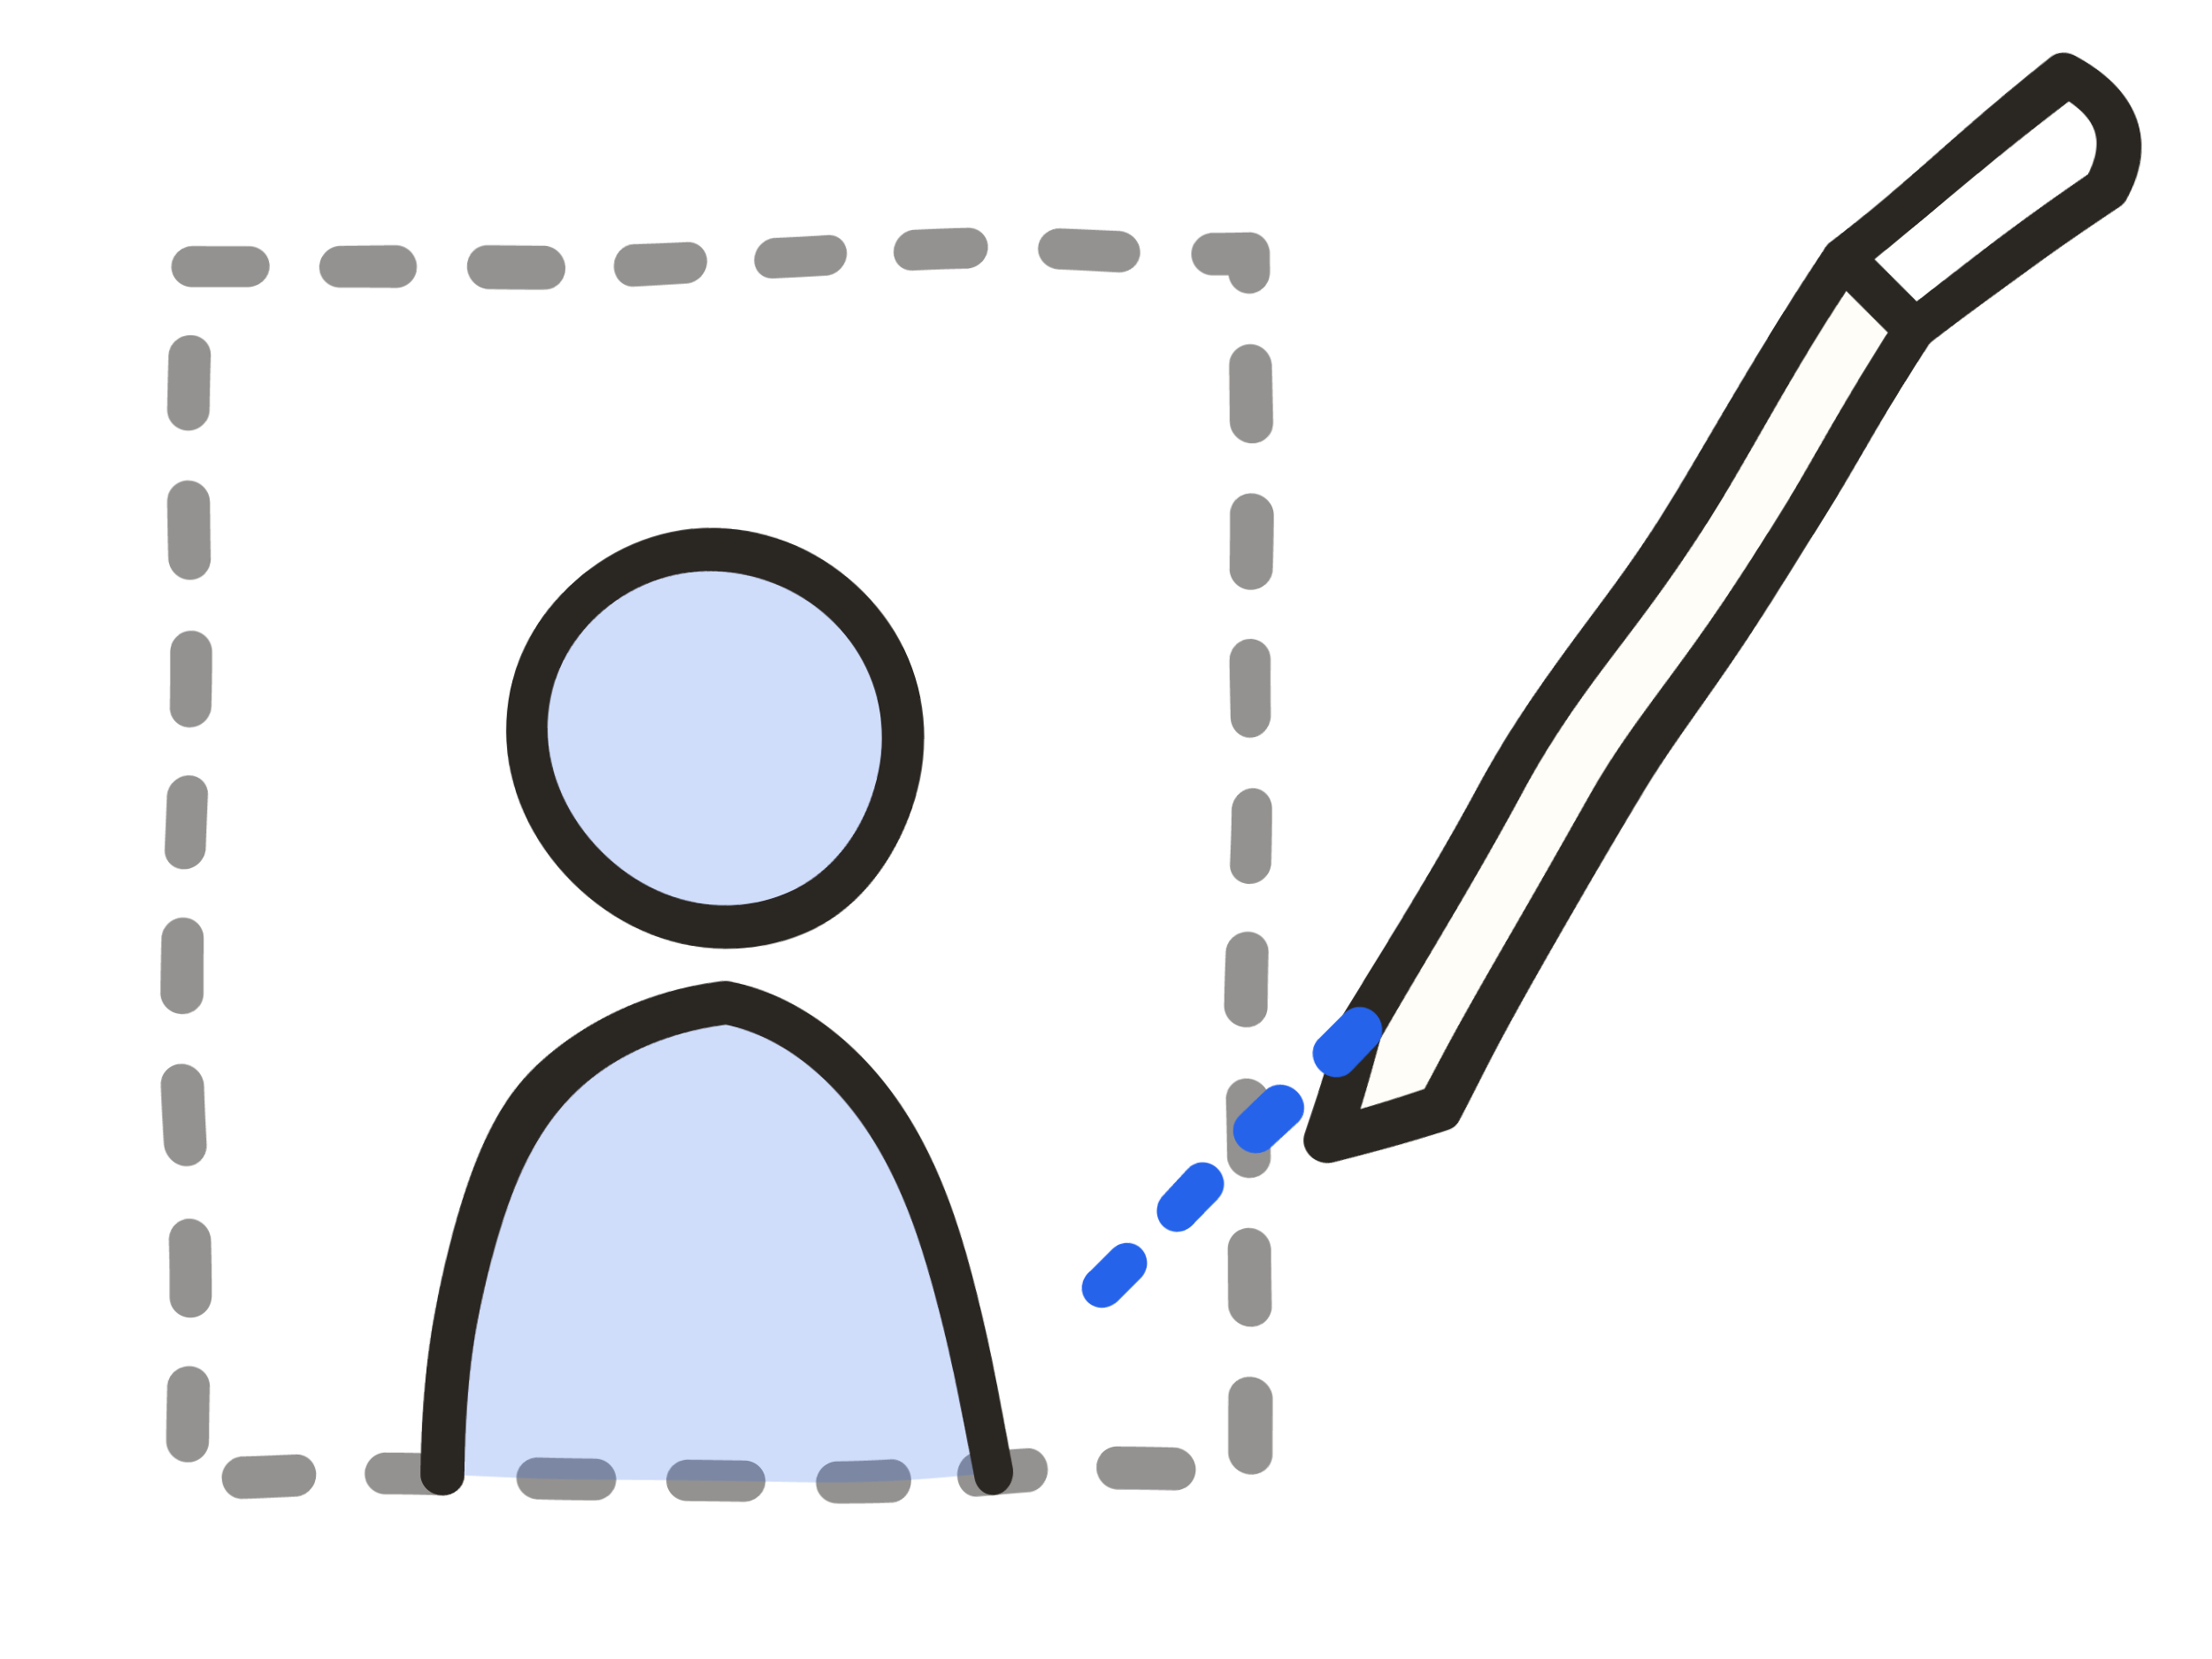
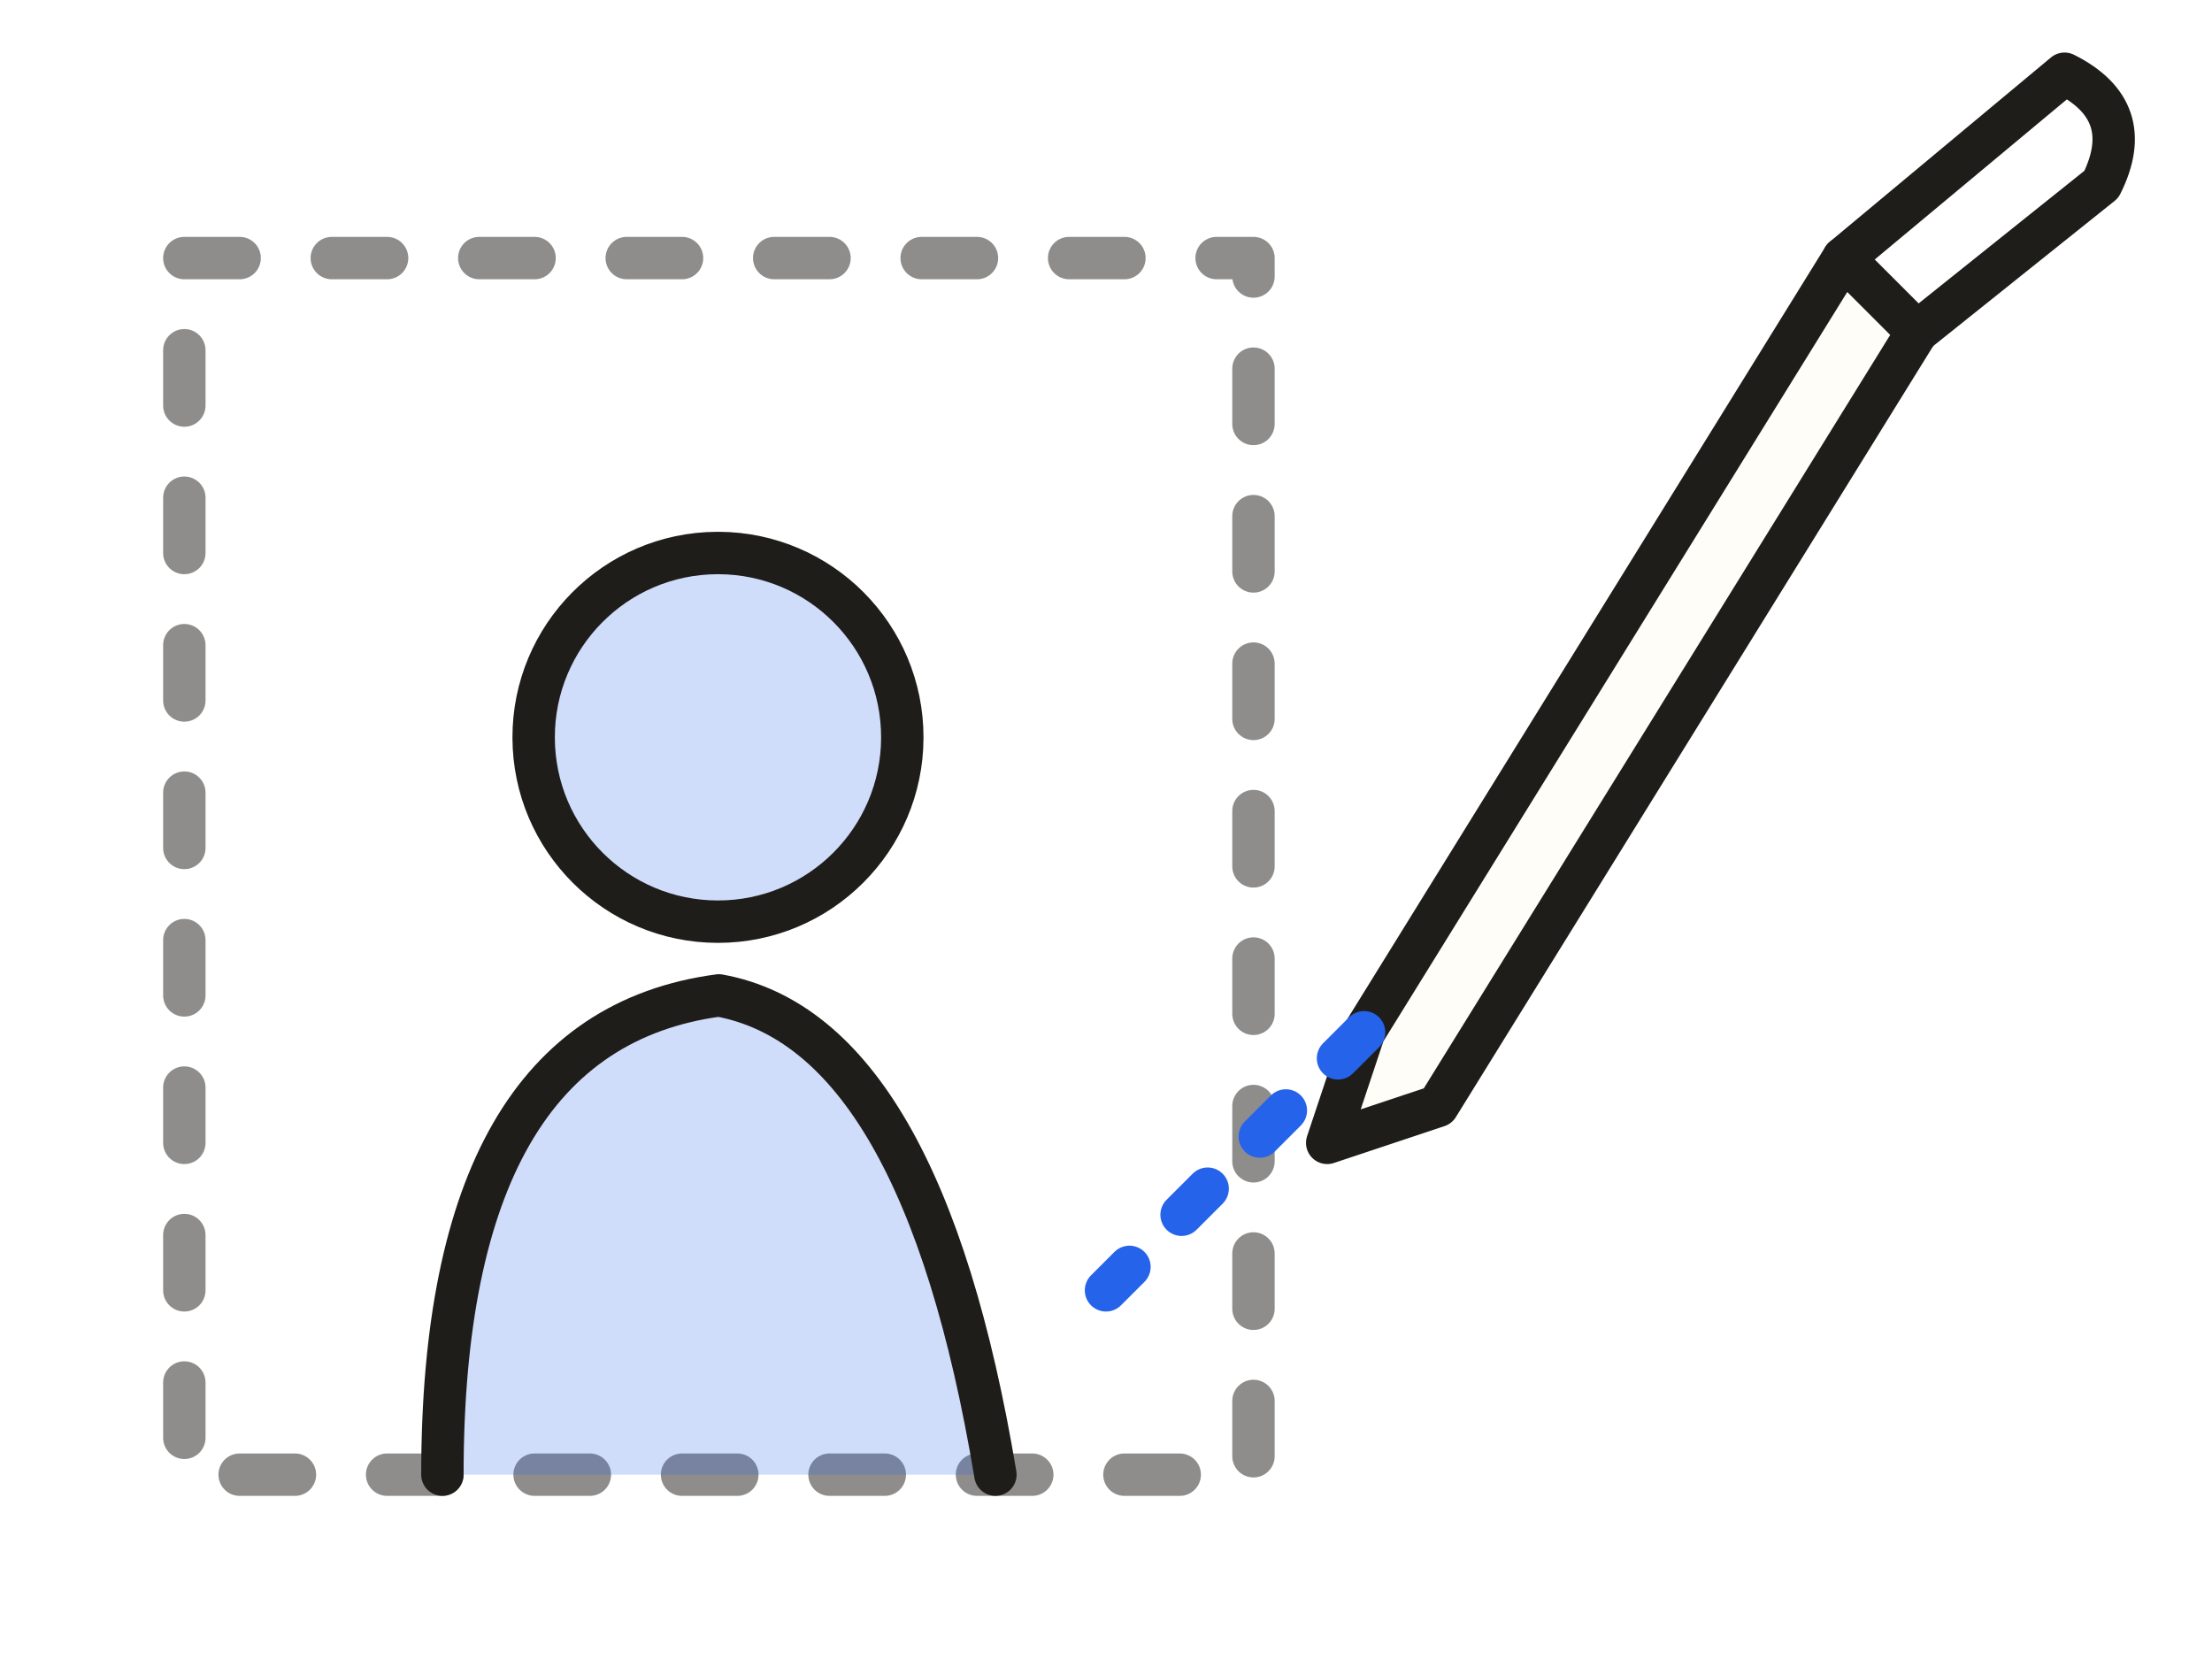
- <svg xmlns="http://www.w3.org/2000/svg" viewBox="0 0 120 90" color="#2a2622" style="--acc:#2563eb">
-   <defs>
-     <filter id="pencil" x="-5%" y="-5%" width="110%" height="110%">
-       <feTurbulence type="fractalNoise" baseFrequency="0.035" numOctaves="2" seed="4" result="n" />
-       <feDisplacementMap in="SourceGraphic" in2="n" scale="2.2" />
-     </filter>
-   </defs>
-   <g filter="url(#pencil)" fill="none" stroke="currentColor" stroke-linecap="round" stroke-linejoin="round">
+ <svg xmlns="http://www.w3.org/2000/svg" viewBox="0 0 120 90" color="#1f1d1a">
+   <g fill="none" stroke="currentColor" stroke-linecap="round" stroke-linejoin="round">
    <path stroke-width="2.3" d="M10 14 l58 0 l0 66 l-58 0 z" stroke-opacity=".5" stroke-dasharray="3 5" />
    <path fill="#2563eb" fill-opacity=".22" stroke="none" d="M24 80 Q24 56 39 54 Q50 56 54 80 Z" />
    <circle fill="#2563eb" fill-opacity=".22" stroke="none" cx="39" cy="40" r="10" />
    <path stroke-width="2.3" d="M24 80 Q24 56 39 54 Q50 56 54 80 M39 30 a10 10 0 1 1 -0.1 0" />
    <path stroke-width="2.3" d="M104 18 L78 60 L72 62 L74 56 L100 14 Z" fill="#fffdf7" />
    <path stroke-width="2.3" d="M100 14 L112 4 Q116 6 114 10 L104 18" />
    <path stroke-width="2.3" d="M74 56 L60 70" stroke="#2563eb" stroke-dasharray="2 4" />
  </g>
</svg>
